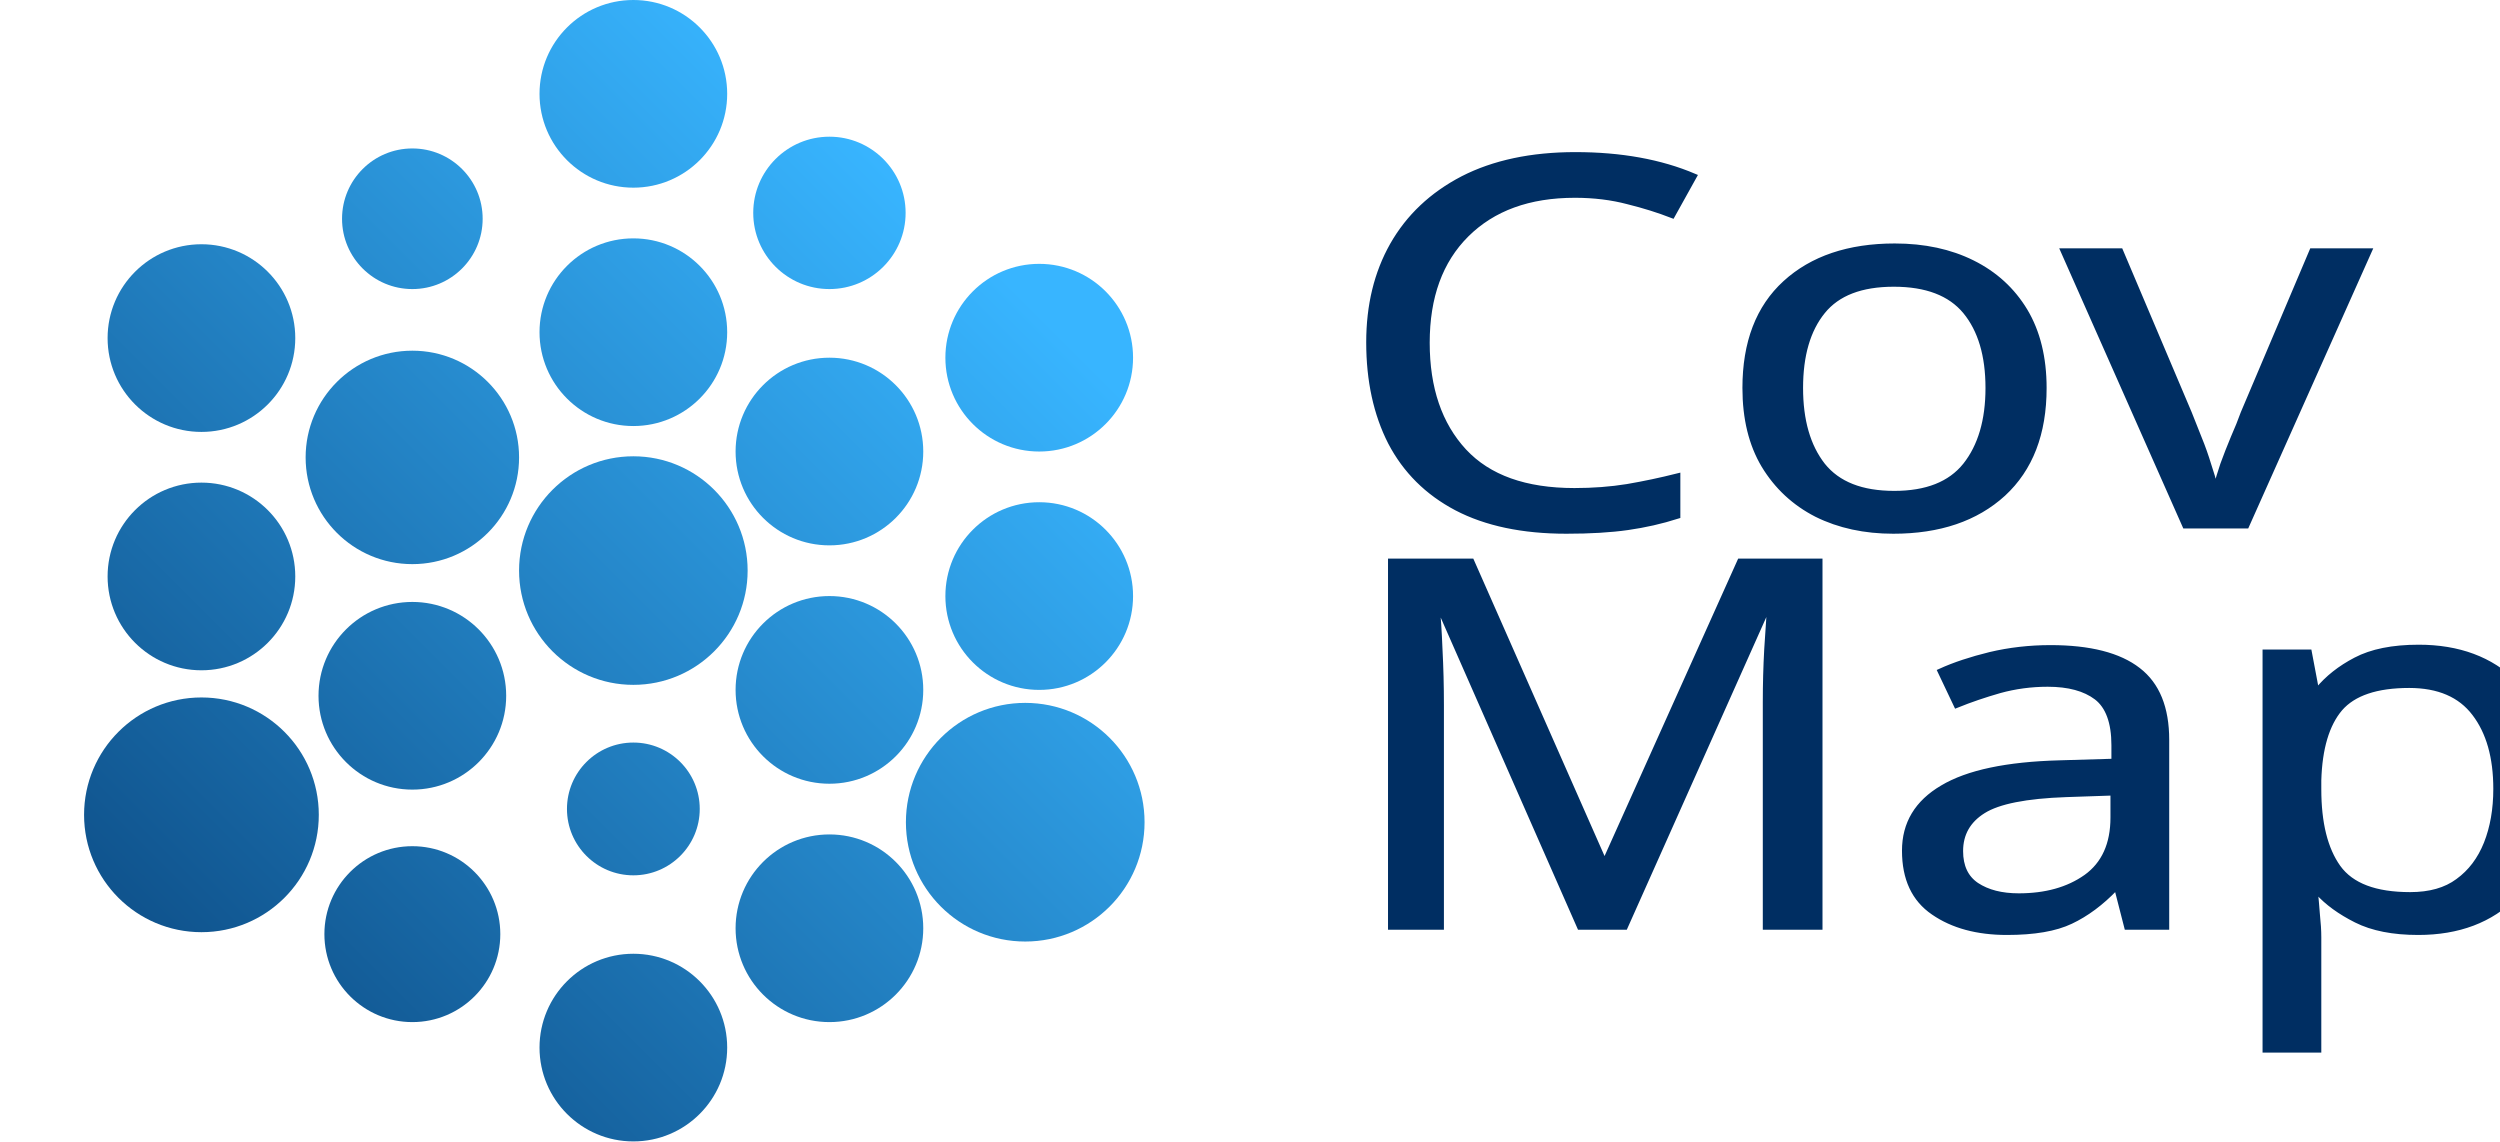
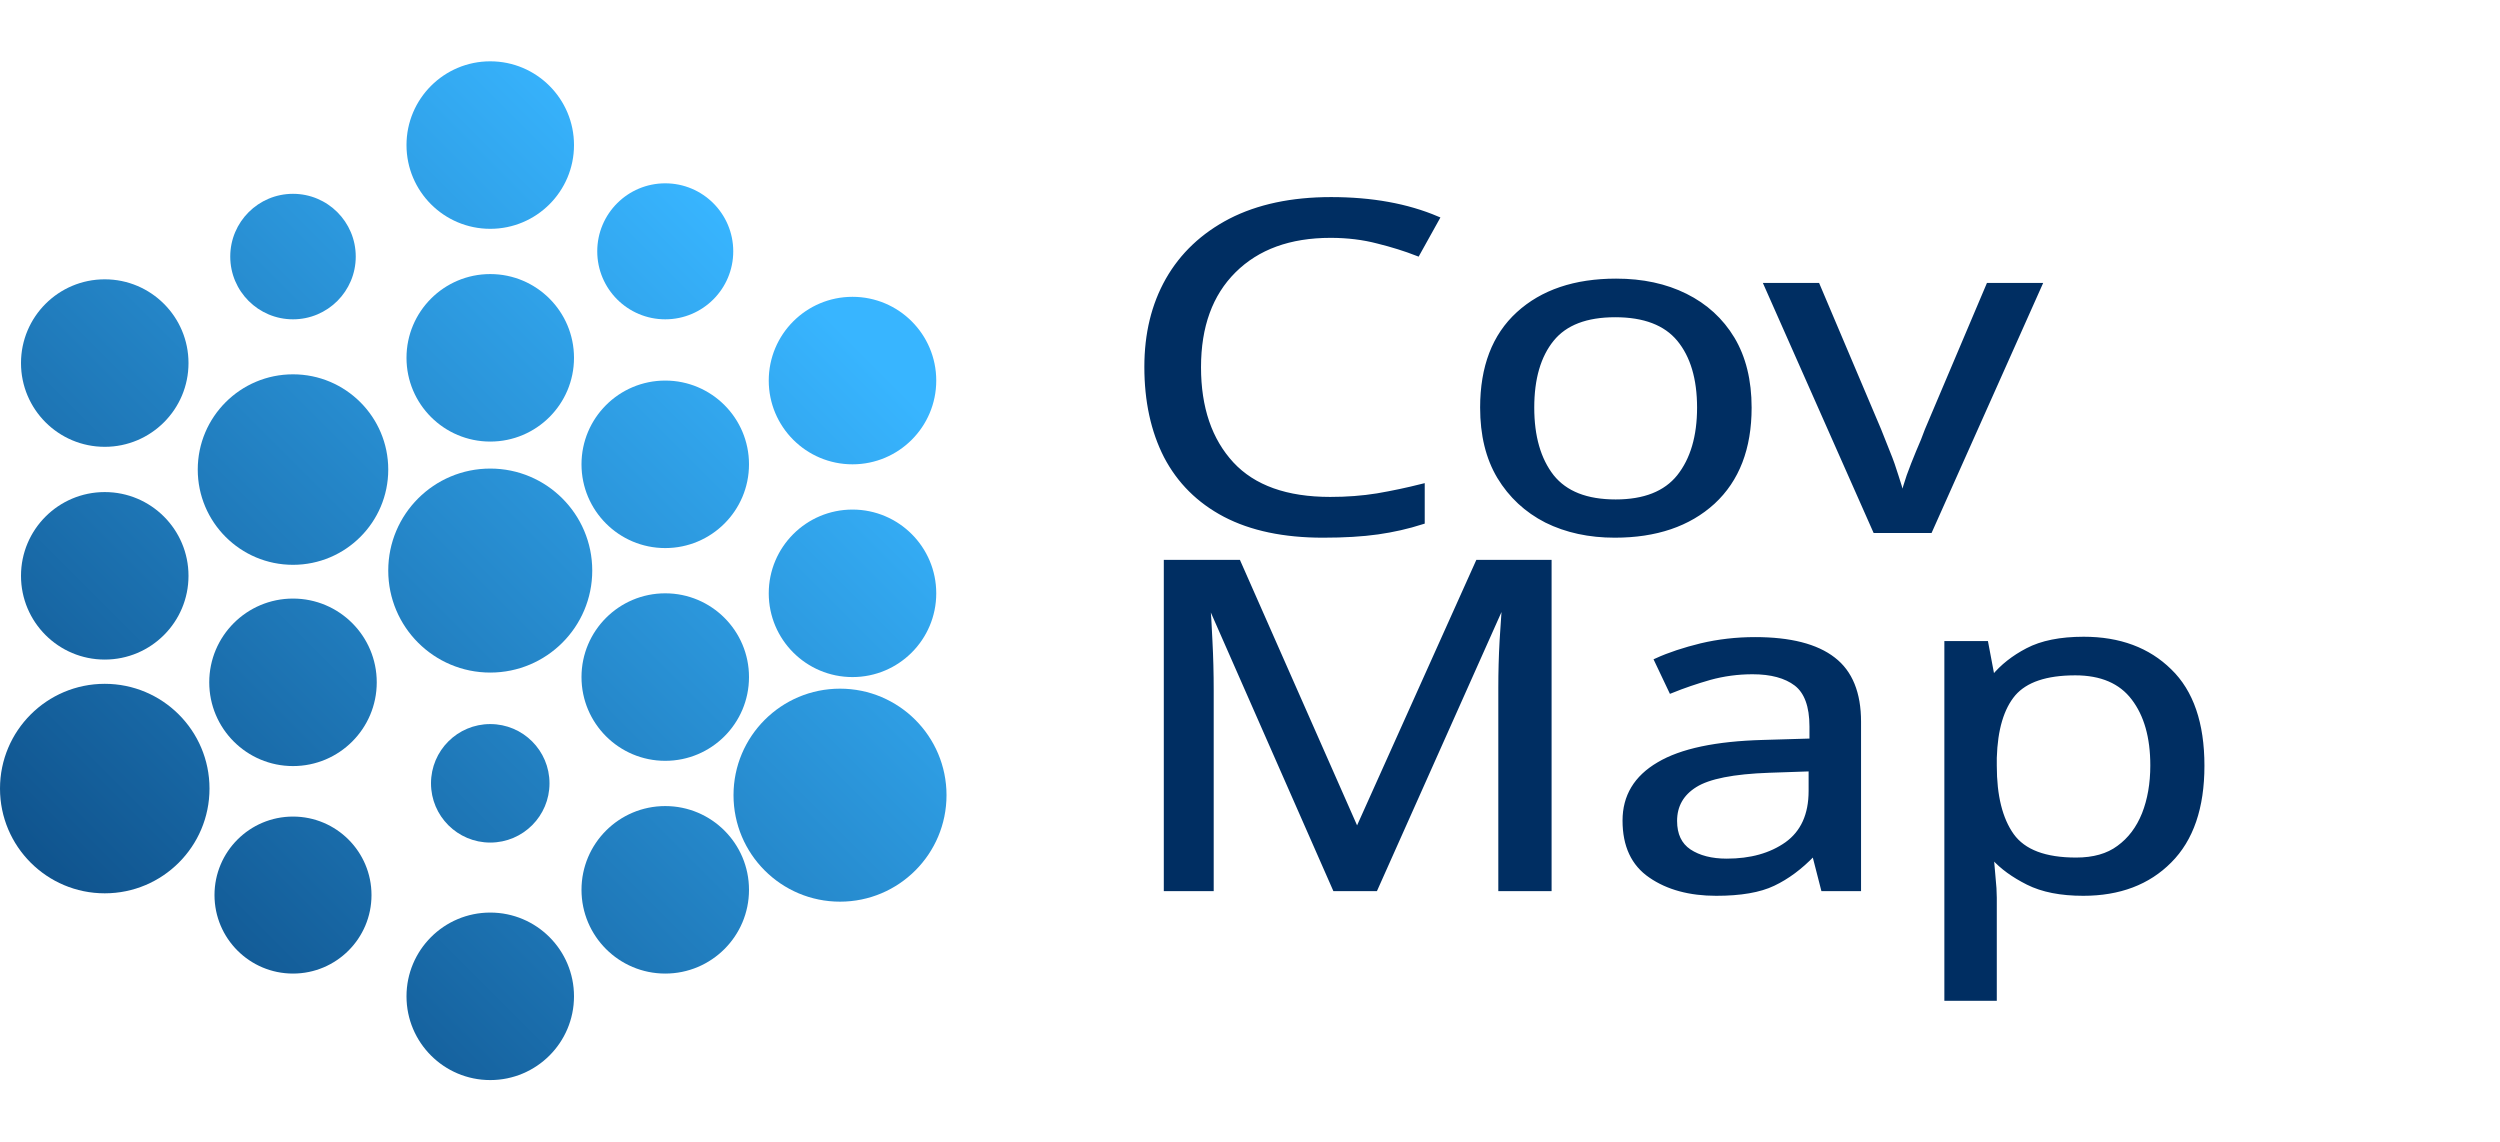
- <svg xmlns="http://www.w3.org/2000/svg" id="ewvi8zzlfqc1" height="38" viewBox="0 0 83.25 40.74" shape-rendering="geometricPrecision" text-rendering="geometricPrecision" version="1.1" width="83.25">
+ <svg xmlns="http://www.w3.org/2000/svg" id="ewvi8zzlfqc1" height="38" viewBox="0 0 100.0 40.74" shape-rendering="geometricPrecision" text-rendering="geometricPrecision" version="1.1" width="83.25">
  <style id="style2">#ewvi8zzlfqc49_ts {animation: ewvi8zzlfqc49_ts__ts 6000ms linear infinite normal forwards}@keyframes ewvi8zzlfqc49_ts__ts { 0% {transform: translate(19.61px,37.4px) scale(1,1);animation-timing-function: cubic-bezier(0.445,0.05,0.55,0.95)} 20% {transform: translate(19.61px,37.4px) scale(0.783935,0.783935);animation-timing-function: cubic-bezier(0.445,0.05,0.55,0.95)} 45% {transform: translate(19.61px,37.4px) scale(0.946559,0.946559);animation-timing-function: cubic-bezier(0.445,0.05,0.55,0.95)} 71.667% {transform: translate(19.61px,37.4px) scale(0.703843,0.703843);animation-timing-function: cubic-bezier(0.445,0.05,0.55,0.95)} 100% {transform: translate(19.61px,37.4px) scale(1,1)} }#ewvi8zzlfqc50_ts {animation: ewvi8zzlfqc50_ts__ts 6000ms linear infinite normal forwards}@keyframes ewvi8zzlfqc50_ts__ts { 0% {transform: translate(19.61px,28.88px) scale(1,1)} 66.667% {transform: translate(19.61px,28.88px) scale(1.674378,1.674378)} 100% {transform: translate(19.61px,28.88px) scale(1,1)} }#ewvi8zzlfqc51_ts {animation: ewvi8zzlfqc51_ts__ts 6000ms linear infinite normal forwards}@keyframes ewvi8zzlfqc51_ts__ts { 0% {transform: translate(19.64px,20.37px) scale(1,1);animation-timing-function: cubic-bezier(0.445,0.05,0.55,0.95)} 50% {transform: translate(19.64px,20.37px) scale(0.546903,0.546903);animation-timing-function: cubic-bezier(0.445,0.05,0.55,0.95)} 100% {transform: translate(19.64px,20.37px) scale(1,1)} }#ewvi8zzlfqc52_ts {animation: ewvi8zzlfqc52_ts__ts 6000ms linear infinite normal forwards}@keyframes ewvi8zzlfqc52_ts__ts { 0% {transform: translate(19.61px,11.86px) scale(1,1);animation-timing-function: cubic-bezier(0.445,0.05,0.55,0.95)} 30% {transform: translate(19.61px,11.86px) scale(0.777523,0.777523);animation-timing-function: cubic-bezier(0.445,0.05,0.55,0.95)} 100% {transform: translate(19.61px,11.86px) scale(1,1)} }#ewvi8zzlfqc53_ts {animation: ewvi8zzlfqc53_ts__ts 6000ms linear infinite normal forwards}@keyframes ewvi8zzlfqc53_ts__ts { 0% {transform: translate(19.61px,3.35px) scale(1,1);animation-timing-function: cubic-bezier(0.445,0.05,0.55,0.95)} 16.667% {transform: translate(19.61px,3.35px) scale(0.758531,0.758531);animation-timing-function: cubic-bezier(0.445,0.05,0.55,0.95)} 33.333% {transform: translate(19.61px,3.35px) scale(1,1);animation-timing-function: cubic-bezier(0.445,0.05,0.55,0.95)} 75% {transform: translate(19.61px,3.35px) scale(0.516781,0.516781);animation-timing-function: cubic-bezier(0.445,0.05,0.55,0.95)} 100% {transform: translate(19.61px,3.35px) scale(1,1)} }#ewvi8zzlfqc54_ts {animation: ewvi8zzlfqc54_ts__ts 6000ms linear infinite normal forwards}@keyframes ewvi8zzlfqc54_ts__ts { 0% {transform: translate(11.72px,33.28px) scale(1,1);animation-timing-function: cubic-bezier(0.445,0.05,0.55,0.95)} 61.667% {transform: translate(11.72px,33.28px) scale(1.419122,1.419122);animation-timing-function: cubic-bezier(0.445,0.05,0.55,0.95)} 100% {transform: translate(11.72px,33.28px) scale(1,1)} }#ewvi8zzlfqc55_ts {animation: ewvi8zzlfqc55_ts__ts 6000ms linear infinite normal forwards}@keyframes ewvi8zzlfqc55_ts__ts { 0% {transform: translate(11.72px,24.84px) scale(1,1);animation-timing-function: cubic-bezier(0.445,0.05,0.55,0.95)} 46.667% {transform: translate(11.72px,24.84px) scale(0.534644,0.534644);animation-timing-function: cubic-bezier(0.445,0.05,0.55,0.95)} 100% {transform: translate(11.72px,24.84px) scale(1,1)} }#ewvi8zzlfqc56_ts {animation: ewvi8zzlfqc56_ts__ts 6000ms linear infinite normal forwards}@keyframes ewvi8zzlfqc56_ts__ts { 0% {transform: translate(11.72px,16.33px) scale(1,1);animation-timing-function: cubic-bezier(0.445,0.05,0.55,0.95)} 50% {transform: translate(11.72px,16.33px) scale(0.653326,0.653326);animation-timing-function: cubic-bezier(0.445,0.05,0.55,0.95)} 100% {transform: translate(11.72px,16.33px) scale(1,1)} }#ewvi8zzlfqc57_ts {animation: ewvi8zzlfqc57_ts__ts 6000ms linear infinite normal forwards}@keyframes ewvi8zzlfqc57_ts__ts { 0% {transform: translate(11.72px,7.6px) scale(1,1);animation-timing-function: cubic-bezier(0.445,0.05,0.55,0.95)} 25% {transform: translate(11.72px,7.6px) scale(1.29754,1.29754);animation-timing-function: cubic-bezier(0.445,0.05,0.55,0.95)} 100% {transform: translate(11.72px,7.6px) scale(1,1)} }#ewvi8zzlfqc58_ts {animation: ewvi8zzlfqc58_ts__ts 6000ms linear infinite normal forwards}@keyframes ewvi8zzlfqc58_ts__ts { 0% {transform: translate(4.19px,29.09px) scale(1,1);animation-timing-function: cubic-bezier(0.42,0,1,1)} 33.333% {transform: translate(4.19px,29.09px) scale(0.48236,0.48236);animation-timing-function: cubic-bezier(0.42,0,1,1)} 100% {transform: translate(4.19px,29.09px) scale(1,1)} }#ewvi8zzlfqc59_ts {animation: ewvi8zzlfqc59_ts__ts 6000ms linear infinite normal forwards}@keyframes ewvi8zzlfqc59_ts__ts { 0% {transform: translate(4.19px,20.58px) scale(1,1);animation-timing-function: cubic-bezier(0.445,0.05,0.55,0.95)} 38.333% {transform: translate(4.19px,20.58px) scale(1,1);animation-timing-function: cubic-bezier(0.445,0.05,0.55,0.95)} 71.667% {transform: translate(4.19px,20.58px) scale(0.836471,0.836471);animation-timing-function: cubic-bezier(0.445,0.05,0.55,0.95)} 100% {transform: translate(4.19px,20.58px) scale(1,1)} }#ewvi8zzlfqc60_ts {animation: ewvi8zzlfqc60_ts__ts 6000ms linear infinite normal forwards}@keyframes ewvi8zzlfqc60_ts__ts { 0% {transform: translate(4.19px,12.07px) scale(1,1);animation-timing-function: cubic-bezier(0.445,0.05,0.55,0.95)} 50% {transform: translate(4.19px,12.07px) scale(0.747724,0.747724);animation-timing-function: cubic-bezier(0.445,0.05,0.55,0.95)} 100% {transform: translate(4.19px,12.07px) scale(1,1)} }#ewvi8zzlfqc61_ts {animation: ewvi8zzlfqc61_ts__ts 6000ms linear infinite normal forwards}@keyframes ewvi8zzlfqc61_ts__ts { 0% {transform: translate(26.61px,33.14px) scale(1,1);animation-timing-function: cubic-bezier(0.445,0.05,0.55,0.95)} 13.333% {transform: translate(26.61px,33.14px) scale(0.805268,0.805268);animation-timing-function: cubic-bezier(0.445,0.05,0.55,0.95)} 58.333% {transform: translate(26.61px,33.14px) scale(1,1);animation-timing-function: cubic-bezier(0.445,0.05,0.55,0.95)} 83.333% {transform: translate(26.61px,33.14px) scale(0.797229,0.797229);animation-timing-function: cubic-bezier(0.445,0.05,0.55,0.95)} 100% {transform: translate(26.61px,33.14px) scale(1,1)} }#ewvi8zzlfqc62_ts {animation: ewvi8zzlfqc62_ts__ts 6000ms linear infinite normal forwards}@keyframes ewvi8zzlfqc62_ts__ts { 0% {transform: translate(26.61px,24.84px) scale(1,1);animation-timing-function: cubic-bezier(0.445,0.05,0.55,0.95)} 21.667% {transform: translate(26.61px,24.84px) scale(1,1);animation-timing-function: cubic-bezier(0.445,0.05,0.55,0.95)} 86.667% {transform: translate(26.61px,24.84px) scale(0.76735,0.76735);animation-timing-function: cubic-bezier(0.445,0.05,0.55,0.95)} 100% {transform: translate(26.61px,24.84px) scale(1,1)} }#ewvi8zzlfqc63_ts {animation: ewvi8zzlfqc63_ts__ts 6000ms linear infinite normal forwards}@keyframes ewvi8zzlfqc63_ts__ts { 0% {transform: translate(26.61px,16.33px) scale(1,1);animation-timing-function: cubic-bezier(0.445,0.05,0.55,0.95)} 43.333% {transform: translate(26.61px,16.33px) scale(1.249661,1.249661);animation-timing-function: cubic-bezier(0.445,0.05,0.55,0.95)} 98.333% {transform: translate(26.61px,16.33px) scale(1,1)} 100% {transform: translate(26.61px,16.33px) scale(1,1)} }#ewvi8zzlfqc64_ts {animation: ewvi8zzlfqc64_ts__ts 6000ms linear infinite normal forwards}@keyframes ewvi8zzlfqc64_ts__ts { 0% {transform: translate(33.60065px,29.35376px) scale(1,1);animation-timing-function: cubic-bezier(0.445,0.05,0.55,0.95)} 33.333% {transform: translate(33.60065px,29.35376px) scale(0.67995,0.67995);animation-timing-function: cubic-bezier(0.445,0.05,0.55,0.95)} 100% {transform: translate(33.60065px,29.35376px) scale(1,1)} }#ewvi8zzlfqc65_ts {animation: ewvi8zzlfqc65_ts__ts 6000ms linear infinite normal forwards}@keyframes ewvi8zzlfqc65_ts__ts { 0% {transform: translate(34.1px,21.28px) scale(1,1)} 5% {transform: translate(34.1px,21.28px) scale(1,1);animation-timing-function: cubic-bezier(0.445,0.05,0.55,0.95)} 36.667% {transform: translate(34.1px,21.28px) scale(0.74254,0.74254);animation-timing-function: cubic-bezier(0.445,0.05,0.55,0.95)} 70% {transform: translate(34.1px,21.28px) scale(1,1);animation-timing-function: cubic-bezier(0.445,0.05,0.55,0.95)} 100% {transform: translate(34.1px,21.28px) scale(1,1)} }#ewvi8zzlfqc66_ts {animation: ewvi8zzlfqc66_ts__ts 6000ms linear infinite normal forwards}@keyframes ewvi8zzlfqc66_ts__ts { 0% {transform: translate(34.1px,12.77px) scale(1,1);animation-timing-function: cubic-bezier(0.445,0.05,0.55,0.95)} 66.667% {transform: translate(34.1px,12.77px) scale(0.670034,0.670034);animation-timing-function: cubic-bezier(0.445,0.05,0.55,0.95)} 100% {transform: translate(34.1px,12.77px) scale(1,1)} }#ewvi8zzlfqc67_ts {animation: ewvi8zzlfqc67_ts__ts 6000ms linear infinite normal forwards}@keyframes ewvi8zzlfqc67_ts__ts { 0% {transform: translate(26.61px,7.6px) scale(1,1)} 50% {transform: translate(26.61px,7.6px) scale(1.494318,1.494318)} 100% {transform: translate(26.61px,7.6px) scale(1,1)} }</style>
  <defs id="defs156">
    <clipPath id="ewvi8zzlfqc2">
      <circle id="ewvi8zzlfqc3" r="3.35" transform="translate(19.61,37.4)" fill="url(#ewvi8zzlfqc3-fill)" stroke="none" stroke-width="1" cx="0" cy="0" />
    </clipPath>
    <clipPath id="ewvi8zzlfqc4">
      <circle id="ewvi8zzlfqc5" r="2.37" transform="translate(19.61,28.88)" fill="url(#ewvi8zzlfqc5-fill)" stroke="none" stroke-width="1" cx="0" cy="0" />
    </clipPath>
    <clipPath id="ewvi8zzlfqc6">
      <circle id="ewvi8zzlfqc7" r="4.08" transform="translate(19.61,20.37)" fill="url(#ewvi8zzlfqc7-fill)" stroke="none" stroke-width="1" cx="0" cy="0" />
    </clipPath>
    <clipPath id="ewvi8zzlfqc8">
      <circle id="ewvi8zzlfqc9" r="3.35" transform="translate(19.61,11.86)" fill="url(#ewvi8zzlfqc9-fill)" stroke="none" stroke-width="1" cx="0" cy="0" />
    </clipPath>
    <clipPath id="ewvi8zzlfqc10">
      <circle id="ewvi8zzlfqc11" r="3.35" transform="translate(19.61,3.35)" fill="url(#ewvi8zzlfqc11-fill)" stroke="none" stroke-width="1" cx="0" cy="0" />
    </clipPath>
    <clipPath id="ewvi8zzlfqc12">
      <circle id="ewvi8zzlfqc13" r="3.14" transform="translate(11.72,33.35)" fill="url(#ewvi8zzlfqc13-fill)" stroke="none" stroke-width="1" cx="0" cy="0" />
    </clipPath>
    <clipPath id="ewvi8zzlfqc14">
      <circle id="ewvi8zzlfqc15" r="3.35" transform="translate(11.72,24.84)" fill="url(#ewvi8zzlfqc15-fill)" stroke="none" stroke-width="1" cx="0" cy="0" />
    </clipPath>
    <clipPath id="ewvi8zzlfqc16">
      <circle id="ewvi8zzlfqc17" r="3.81" transform="translate(11.72,16.33)" fill="url(#ewvi8zzlfqc17-fill)" stroke="none" stroke-width="1" cx="0" cy="0" />
    </clipPath>
    <clipPath id="ewvi8zzlfqc18">
      <circle id="ewvi8zzlfqc19" r="2.51" transform="translate(11.72,7.81)" fill="url(#ewvi8zzlfqc19-fill)" stroke="none" stroke-width="1" cx="0" cy="0" />
    </clipPath>
    <clipPath id="ewvi8zzlfqc20">
      <circle id="ewvi8zzlfqc21" r="4.19" transform="translate(4.19,29.09)" fill="url(#ewvi8zzlfqc21-fill)" stroke="none" stroke-width="1" cx="0" cy="0" />
    </clipPath>
    <clipPath id="ewvi8zzlfqc22">
      <circle id="ewvi8zzlfqc23" r="3.35" transform="translate(4.19,20.58)" fill="url(#ewvi8zzlfqc23-fill)" stroke="none" stroke-width="1" cx="0" cy="0" />
    </clipPath>
    <clipPath id="ewvi8zzlfqc24">
      <circle id="ewvi8zzlfqc25" r="3.35" transform="translate(4.19,12.07)" fill="url(#ewvi8zzlfqc25-fill)" stroke="none" stroke-width="1" cx="0" cy="0" />
    </clipPath>
    <clipPath id="ewvi8zzlfqc26">
      <circle id="ewvi8zzlfqc27" r="3.35" transform="translate(26.61,33.14)" fill="url(#ewvi8zzlfqc27-fill)" stroke="none" stroke-width="1" cx="0" cy="0" />
    </clipPath>
    <clipPath id="ewvi8zzlfqc28">
      <circle id="ewvi8zzlfqc29" r="3.35" transform="translate(26.61,24.63)" fill="url(#ewvi8zzlfqc29-fill)" stroke="none" stroke-width="1" cx="0" cy="0" />
    </clipPath>
    <clipPath id="ewvi8zzlfqc30">
      <circle id="ewvi8zzlfqc31" r="3.35" transform="translate(26.61,16.12)" fill="url(#ewvi8zzlfqc31-fill)" stroke="none" stroke-width="1" cx="0" cy="0" />
    </clipPath>
    <clipPath id="ewvi8zzlfqc32">
      <circle id="ewvi8zzlfqc33" r="4.26" transform="translate(34.1,29.79)" fill="url(#ewvi8zzlfqc33-fill)" stroke="none" stroke-width="1" cx="0" cy="0" />
    </clipPath>
    <clipPath id="ewvi8zzlfqc34">
      <circle id="ewvi8zzlfqc35" r="3.35" transform="translate(34.1,21.28)" fill="url(#ewvi8zzlfqc35-fill)" stroke="none" stroke-width="1" cx="0" cy="0" />
    </clipPath>
    <clipPath id="ewvi8zzlfqc36">
      <circle id="ewvi8zzlfqc37" r="3.35" transform="translate(34.1,12.77)" fill="url(#ewvi8zzlfqc37-fill)" stroke="none" stroke-width="1" cx="0" cy="0" />
    </clipPath>
    <clipPath id="ewvi8zzlfqc38">
      <circle id="ewvi8zzlfqc39" r="2.72" transform="translate(26.61,7.6)" fill="url(#ewvi8zzlfqc39-fill)" stroke="none" stroke-width="1" cx="0" cy="0" />
    </clipPath>
    <linearGradient id="ewvi8zzlfqc3-fill" x1="-16.85" y1="16.84" x2="20.39" y2="-20.4" spreadMethod="pad" gradientUnits="userSpaceOnUse">
      <stop id="ewvi8zzlfqc3-fill-0" offset="0%" stop-color="rgb(0,46,98)" />
      <stop id="ewvi8zzlfqc3-fill-1" offset="100%" stop-color="rgb(56,181,255)" />
    </linearGradient>
    <linearGradient id="ewvi8zzlfqc5-fill" x1="-21.1" y1="21.11" x2="16.14" y2="-16.13" spreadMethod="pad" gradientUnits="userSpaceOnUse">
      <stop id="ewvi8zzlfqc5-fill-0" offset="0%" stop-color="rgb(0,46,98)" />
      <stop id="ewvi8zzlfqc5-fill-1" offset="100%" stop-color="rgb(56,181,255)" />
    </linearGradient>
    <linearGradient id="ewvi8zzlfqc7-fill" x1="-25.36" y1="25.36" x2="11.88" y2="-11.88" spreadMethod="pad" gradientUnits="userSpaceOnUse">
      <stop id="ewvi8zzlfqc7-fill-0" offset="0%" stop-color="rgb(0,46,98)" />
      <stop id="ewvi8zzlfqc7-fill-1" offset="100%" stop-color="rgb(56,181,255)" />
    </linearGradient>
    <linearGradient id="ewvi8zzlfqc9-fill" x1="-29.61" y1="29.62" x2="7.63" y2="-7.62" spreadMethod="pad" gradientUnits="userSpaceOnUse">
      <stop id="ewvi8zzlfqc9-fill-0" offset="0%" stop-color="rgb(0,46,98)" />
      <stop id="ewvi8zzlfqc9-fill-1" offset="100%" stop-color="rgb(56,181,255)" />
    </linearGradient>
    <linearGradient id="ewvi8zzlfqc11-fill" x1="-33.87" y1="33.87" x2="3.37" y2="-3.37" spreadMethod="pad" gradientUnits="userSpaceOnUse">
      <stop id="ewvi8zzlfqc11-fill-0" offset="0%" stop-color="rgb(0,46,98)" />
      <stop id="ewvi8zzlfqc11-fill-1" offset="100%" stop-color="rgb(56,181,255)" />
    </linearGradient>
    <linearGradient id="ewvi8zzlfqc13-fill" x1="-14.93" y1="14.93" x2="22.32" y2="-22.32" spreadMethod="pad" gradientUnits="userSpaceOnUse">
      <stop id="ewvi8zzlfqc13-fill-0" offset="0%" stop-color="rgb(0,46,98)" />
      <stop id="ewvi8zzlfqc13-fill-1" offset="100%" stop-color="rgb(56,181,255)" />
    </linearGradient>
    <linearGradient id="ewvi8zzlfqc15-fill" x1="-19.18" y1="19.18" x2="18.06" y2="-18.06" spreadMethod="pad" gradientUnits="userSpaceOnUse">
      <stop id="ewvi8zzlfqc15-fill-0" offset="0%" stop-color="rgb(0,46,98)" />
      <stop id="ewvi8zzlfqc15-fill-1" offset="100%" stop-color="rgb(56,181,255)" />
    </linearGradient>
    <linearGradient id="ewvi8zzlfqc17-fill" x1="-23.44" y1="23.43" x2="13.8" y2="-13.81" spreadMethod="pad" gradientUnits="userSpaceOnUse">
      <stop id="ewvi8zzlfqc17-fill-0" offset="0%" stop-color="rgb(0,46,98)" />
      <stop id="ewvi8zzlfqc17-fill-1" offset="100%" stop-color="rgb(56,181,255)" />
    </linearGradient>
    <linearGradient id="ewvi8zzlfqc19-fill" x1="-27.69" y1="27.7" x2="9.55" y2="-9.54" spreadMethod="pad" gradientUnits="userSpaceOnUse">
      <stop id="ewvi8zzlfqc19-fill-0" offset="0%" stop-color="rgb(0,46,98)" />
      <stop id="ewvi8zzlfqc19-fill-1" offset="100%" stop-color="rgb(56,181,255)" />
    </linearGradient>
    <linearGradient id="ewvi8zzlfqc21-fill" x1="-13.29" y1="13.29" x2="23.95" y2="-23.95" spreadMethod="pad" gradientUnits="userSpaceOnUse">
      <stop id="ewvi8zzlfqc21-fill-0" offset="0%" stop-color="rgb(0,46,98)" />
      <stop id="ewvi8zzlfqc21-fill-1" offset="100%" stop-color="rgb(56,181,255)" />
    </linearGradient>
    <linearGradient id="ewvi8zzlfqc23-fill" x1="-17.55" y1="17.54" x2="19.69" y2="-19.7" spreadMethod="pad" gradientUnits="userSpaceOnUse">
      <stop id="ewvi8zzlfqc23-fill-0" offset="0%" stop-color="rgb(0,46,98)" />
      <stop id="ewvi8zzlfqc23-fill-1" offset="100%" stop-color="rgb(56,181,255)" />
    </linearGradient>
    <linearGradient id="ewvi8zzlfqc25-fill" x1="-21.8" y1="21.8" x2="15.44" y2="-15.44" spreadMethod="pad" gradientUnits="userSpaceOnUse">
      <stop id="ewvi8zzlfqc25-fill-0" offset="0%" stop-color="rgb(0,46,98)" />
      <stop id="ewvi8zzlfqc25-fill-1" offset="100%" stop-color="rgb(56,181,255)" />
    </linearGradient>
    <linearGradient id="ewvi8zzlfqc27-fill" x1="-22.48" y1="22.47" x2="14.76" y2="-14.77" spreadMethod="pad" gradientUnits="userSpaceOnUse">
      <stop id="ewvi8zzlfqc27-fill-0" offset="0%" stop-color="rgb(0,46,98)" />
      <stop id="ewvi8zzlfqc27-fill-1" offset="100%" stop-color="rgb(56,181,255)" />
    </linearGradient>
    <linearGradient id="ewvi8zzlfqc29-fill" x1="-26.73" y1="26.73" x2="10.51" y2="-10.51" spreadMethod="pad" gradientUnits="userSpaceOnUse">
      <stop id="ewvi8zzlfqc29-fill-0" offset="0%" stop-color="rgb(0,46,98)" />
      <stop id="ewvi8zzlfqc29-fill-1" offset="100%" stop-color="rgb(56,181,255)" />
    </linearGradient>
    <linearGradient id="ewvi8zzlfqc31-fill" x1="-30.99" y1="30.98" x2="6.25" y2="-6.26" spreadMethod="pad" gradientUnits="userSpaceOnUse">
      <stop id="ewvi8zzlfqc31-fill-0" offset="0%" stop-color="rgb(0,46,98)" />
      <stop id="ewvi8zzlfqc31-fill-1" offset="100%" stop-color="rgb(56,181,255)" />
    </linearGradient>
    <linearGradient id="ewvi8zzlfqc33-fill" x1="-27.9" y1="27.9" x2="9.34" y2="-9.35" spreadMethod="pad" gradientUnits="userSpaceOnUse">
      <stop id="ewvi8zzlfqc33-fill-0" offset="0%" stop-color="rgb(0,46,98)" />
      <stop id="ewvi8zzlfqc33-fill-1" offset="100%" stop-color="rgb(56,181,255)" />
    </linearGradient>
    <linearGradient id="ewvi8zzlfqc35-fill" x1="-32.15" y1="32.15" x2="5.09" y2="-5.09" spreadMethod="pad" gradientUnits="userSpaceOnUse">
      <stop id="ewvi8zzlfqc35-fill-0" offset="0%" stop-color="rgb(0,46,98)" />
      <stop id="ewvi8zzlfqc35-fill-1" offset="100%" stop-color="rgb(56,181,255)" />
    </linearGradient>
    <linearGradient id="ewvi8zzlfqc37-fill" x1="-36.41" y1="36.4" x2="0.83" y2="-0.84" spreadMethod="pad" gradientUnits="userSpaceOnUse">
      <stop id="ewvi8zzlfqc37-fill-0" offset="0%" stop-color="rgb(0,46,98)" />
      <stop id="ewvi8zzlfqc37-fill-1" offset="100%" stop-color="rgb(56,181,255)" />
    </linearGradient>
    <linearGradient id="ewvi8zzlfqc39-fill" x1="-35.25" y1="35.25" x2="2" y2="-1.99" spreadMethod="pad" gradientUnits="userSpaceOnUse">
      <stop id="ewvi8zzlfqc39-fill-0" offset="0%" stop-color="rgb(0,46,98)" />
      <stop id="ewvi8zzlfqc39-fill-1" offset="100%" stop-color="rgb(56,181,255)" />
    </linearGradient>
    <linearGradient id="ewvi8zzlfqc49-fill" x1="-16.85" y1="16.84" x2="20.39" y2="-20.4" spreadMethod="pad" gradientUnits="userSpaceOnUse">
      <stop id="ewvi8zzlfqc49-fill-0" offset="0%" stop-color="rgb(0,46,98)" />
      <stop id="ewvi8zzlfqc49-fill-1" offset="100%" stop-color="rgb(56,181,255)" />
    </linearGradient>
    <linearGradient id="ewvi8zzlfqc50-fill" x1="-21.1" y1="21.11" x2="16.14" y2="-16.13" spreadMethod="pad" gradientUnits="userSpaceOnUse">
      <stop id="ewvi8zzlfqc50-fill-0" offset="0%" stop-color="rgb(0,46,98)" />
      <stop id="ewvi8zzlfqc50-fill-1" offset="100%" stop-color="rgb(56,181,255)" />
    </linearGradient>
    <linearGradient id="ewvi8zzlfqc51-fill" x1="-25.36" y1="25.36" x2="11.88" y2="-11.88" spreadMethod="pad" gradientUnits="userSpaceOnUse">
      <stop id="ewvi8zzlfqc51-fill-0" offset="0%" stop-color="rgb(0,46,98)" />
      <stop id="ewvi8zzlfqc51-fill-1" offset="100%" stop-color="rgb(56,181,255)" />
    </linearGradient>
    <linearGradient id="ewvi8zzlfqc52-fill" x1="-29.61" y1="29.62" x2="7.63" y2="-7.62" spreadMethod="pad" gradientUnits="userSpaceOnUse">
      <stop id="ewvi8zzlfqc52-fill-0" offset="0%" stop-color="rgb(0,46,98)" />
      <stop id="ewvi8zzlfqc52-fill-1" offset="100%" stop-color="rgb(56,181,255)" />
    </linearGradient>
    <linearGradient id="ewvi8zzlfqc53-fill" x1="-33.87" y1="33.87" x2="3.37" y2="-3.37" spreadMethod="pad" gradientUnits="userSpaceOnUse">
      <stop id="ewvi8zzlfqc53-fill-0" offset="0%" stop-color="rgb(0,46,98)" />
      <stop id="ewvi8zzlfqc53-fill-1" offset="100%" stop-color="rgb(56,181,255)" />
    </linearGradient>
    <linearGradient id="ewvi8zzlfqc54-fill" x1="-14.93" y1="14.93" x2="22.32" y2="-22.32" spreadMethod="pad" gradientUnits="userSpaceOnUse">
      <stop id="ewvi8zzlfqc54-fill-0" offset="0%" stop-color="rgb(0,46,98)" />
      <stop id="ewvi8zzlfqc54-fill-1" offset="100%" stop-color="rgb(56,181,255)" />
    </linearGradient>
    <linearGradient id="ewvi8zzlfqc55-fill" x1="-19.18" y1="19.18" x2="18.06" y2="-18.06" spreadMethod="pad" gradientUnits="userSpaceOnUse">
      <stop id="ewvi8zzlfqc55-fill-0" offset="0%" stop-color="rgb(0,46,98)" />
      <stop id="ewvi8zzlfqc55-fill-1" offset="100%" stop-color="rgb(56,181,255)" />
    </linearGradient>
    <linearGradient id="ewvi8zzlfqc56-fill" x1="-23.44" y1="23.43" x2="13.8" y2="-13.81" spreadMethod="pad" gradientUnits="userSpaceOnUse">
      <stop id="ewvi8zzlfqc56-fill-0" offset="0%" stop-color="rgb(0,46,98)" />
      <stop id="ewvi8zzlfqc56-fill-1" offset="100%" stop-color="rgb(56,181,255)" />
    </linearGradient>
    <linearGradient id="ewvi8zzlfqc57-fill" x1="-27.69" y1="27.7" x2="9.55" y2="-9.54" spreadMethod="pad" gradientUnits="userSpaceOnUse">
      <stop id="ewvi8zzlfqc57-fill-0" offset="0%" stop-color="rgb(0,46,98)" />
      <stop id="ewvi8zzlfqc57-fill-1" offset="100%" stop-color="rgb(56,181,255)" />
    </linearGradient>
    <linearGradient id="ewvi8zzlfqc58-fill" x1="-13.29" y1="13.29" x2="23.95" y2="-23.95" spreadMethod="pad" gradientUnits="userSpaceOnUse">
      <stop id="ewvi8zzlfqc58-fill-0" offset="0%" stop-color="rgb(0,46,98)" />
      <stop id="ewvi8zzlfqc58-fill-1" offset="100%" stop-color="rgb(56,181,255)" />
    </linearGradient>
    <linearGradient id="ewvi8zzlfqc59-fill" x1="-17.55" y1="17.54" x2="19.69" y2="-19.7" spreadMethod="pad" gradientUnits="userSpaceOnUse">
      <stop id="ewvi8zzlfqc59-fill-0" offset="0%" stop-color="rgb(0,46,98)" />
      <stop id="ewvi8zzlfqc59-fill-1" offset="100%" stop-color="rgb(56,181,255)" />
    </linearGradient>
    <linearGradient id="ewvi8zzlfqc60-fill" x1="-21.8" y1="21.8" x2="15.44" y2="-15.44" spreadMethod="pad" gradientUnits="userSpaceOnUse">
      <stop id="ewvi8zzlfqc60-fill-0" offset="0%" stop-color="rgb(0,46,98)" />
      <stop id="ewvi8zzlfqc60-fill-1" offset="100%" stop-color="rgb(56,181,255)" />
    </linearGradient>
    <linearGradient id="ewvi8zzlfqc61-fill" x1="-22.48" y1="22.47" x2="14.76" y2="-14.77" spreadMethod="pad" gradientUnits="userSpaceOnUse">
      <stop id="ewvi8zzlfqc61-fill-0" offset="0%" stop-color="rgb(0,46,98)" />
      <stop id="ewvi8zzlfqc61-fill-1" offset="100%" stop-color="rgb(56,181,255)" />
    </linearGradient>
    <linearGradient id="ewvi8zzlfqc62-fill" x1="-26.73" y1="26.73" x2="10.51" y2="-10.51" spreadMethod="pad" gradientUnits="userSpaceOnUse">
      <stop id="ewvi8zzlfqc62-fill-0" offset="0%" stop-color="rgb(0,46,98)" />
      <stop id="ewvi8zzlfqc62-fill-1" offset="100%" stop-color="rgb(56,181,255)" />
    </linearGradient>
    <linearGradient id="ewvi8zzlfqc63-fill" x1="-30.99" y1="30.98" x2="6.25" y2="-6.26" spreadMethod="pad" gradientUnits="userSpaceOnUse">
      <stop id="ewvi8zzlfqc63-fill-0" offset="0%" stop-color="rgb(0,46,98)" />
      <stop id="ewvi8zzlfqc63-fill-1" offset="100%" stop-color="rgb(56,181,255)" />
    </linearGradient>
    <linearGradient id="ewvi8zzlfqc64-fill" x1="-27.9" y1="27.9" x2="9.34" y2="-9.35" spreadMethod="pad" gradientUnits="userSpaceOnUse">
      <stop id="ewvi8zzlfqc64-fill-0" offset="0%" stop-color="rgb(0,46,98)" />
      <stop id="ewvi8zzlfqc64-fill-1" offset="100%" stop-color="rgb(56,181,255)" />
    </linearGradient>
    <linearGradient id="ewvi8zzlfqc65-fill" x1="-32.15" y1="32.15" x2="5.09" y2="-5.09" spreadMethod="pad" gradientUnits="userSpaceOnUse">
      <stop id="ewvi8zzlfqc65-fill-0" offset="0%" stop-color="rgb(0,46,98)" />
      <stop id="ewvi8zzlfqc65-fill-1" offset="100%" stop-color="rgb(56,181,255)" />
    </linearGradient>
    <linearGradient id="ewvi8zzlfqc66-fill" x1="-36.41" y1="36.4" x2="0.83" y2="-0.84" spreadMethod="pad" gradientUnits="userSpaceOnUse">
      <stop id="ewvi8zzlfqc66-fill-0" offset="0%" stop-color="rgb(0,46,98)" />
      <stop id="ewvi8zzlfqc66-fill-1" offset="100%" stop-color="rgb(56,181,255)" />
    </linearGradient>
    <linearGradient id="ewvi8zzlfqc67-fill" x1="-35.25" y1="35.25" x2="2" y2="-1.99" spreadMethod="pad" gradientUnits="userSpaceOnUse">
      <stop id="ewvi8zzlfqc67-fill-0" offset="0%" stop-color="rgb(0,46,98)" />
      <stop id="ewvi8zzlfqc67-fill-1" offset="100%" stop-color="rgb(56,181,255)" />
    </linearGradient>
  </defs>
  <g id="ewvi8zzlfqc49_ts" transform="translate(19.61,37.4)">
    <circle id="ewvi8zzlfqc49" r="3.35" fill="url(#ewvi8zzlfqc49-fill)" stroke="none" stroke-width="1" cx="0" cy="0" />
  </g>
  <g id="ewvi8zzlfqc50_ts" transform="translate(19.61,28.88)">
    <circle id="ewvi8zzlfqc50" r="2.37" fill="url(#ewvi8zzlfqc50-fill)" stroke="none" stroke-width="1" cx="0" cy="0" />
  </g>
  <g id="ewvi8zzlfqc51_ts" transform="translate(19.64,20.37)">
    <circle id="ewvi8zzlfqc51" r="4.08" transform="translate(-0.03)" fill="url(#ewvi8zzlfqc51-fill)" stroke="none" stroke-width="1" cx="0" cy="0" />
  </g>
  <g id="ewvi8zzlfqc52_ts" transform="translate(19.61,11.86)">
    <circle id="ewvi8zzlfqc52" r="3.35" fill="url(#ewvi8zzlfqc52-fill)" stroke="none" stroke-width="1" cx="0" cy="0" />
  </g>
  <g id="ewvi8zzlfqc53_ts" transform="translate(19.61,3.35)">
    <circle id="ewvi8zzlfqc53" r="3.35" fill="url(#ewvi8zzlfqc53-fill)" stroke="none" stroke-width="1" cx="0" cy="0" />
  </g>
  <g id="ewvi8zzlfqc54_ts" transform="translate(11.72,33.28)">
    <circle id="ewvi8zzlfqc54" r="3.14" transform="translate(0,0.07)" fill="url(#ewvi8zzlfqc54-fill)" stroke="none" stroke-width="1" cx="0" cy="0" />
  </g>
  <g id="ewvi8zzlfqc55_ts" transform="translate(11.72,24.84)">
    <circle id="ewvi8zzlfqc55" r="3.35" fill="url(#ewvi8zzlfqc55-fill)" stroke="none" stroke-width="1" cx="0" cy="0" />
  </g>
  <g id="ewvi8zzlfqc56_ts" transform="translate(11.72,16.33)">
    <circle id="ewvi8zzlfqc56" r="3.81" fill="url(#ewvi8zzlfqc56-fill)" stroke="none" stroke-width="1" cx="0" cy="0" />
  </g>
  <g id="ewvi8zzlfqc57_ts" transform="translate(11.72,7.6)">
    <circle id="ewvi8zzlfqc57" r="2.51" transform="translate(0,0.21)" fill="url(#ewvi8zzlfqc57-fill)" stroke="none" stroke-width="1" cx="0" cy="0" />
  </g>
  <g id="ewvi8zzlfqc58_ts" transform="translate(4.19,29.09)">
    <circle id="ewvi8zzlfqc58" r="4.19" fill="url(#ewvi8zzlfqc58-fill)" stroke="none" stroke-width="1" cx="0" cy="0" />
  </g>
  <g id="ewvi8zzlfqc59_ts" transform="translate(4.19,20.58)">
    <circle id="ewvi8zzlfqc59" r="3.35" fill="url(#ewvi8zzlfqc59-fill)" stroke="none" stroke-width="1" cx="0" cy="0" />
  </g>
  <g id="ewvi8zzlfqc60_ts" transform="translate(4.19,12.07)">
    <circle id="ewvi8zzlfqc60" r="3.35" fill="url(#ewvi8zzlfqc60-fill)" stroke="none" stroke-width="1" cx="0" cy="0" />
  </g>
  <g id="ewvi8zzlfqc61_ts" transform="translate(26.61,33.14)">
    <circle id="ewvi8zzlfqc61" r="3.35" fill="url(#ewvi8zzlfqc61-fill)" stroke="none" stroke-width="1" cx="0" cy="0" />
  </g>
  <g id="ewvi8zzlfqc62_ts" transform="translate(26.61,24.84)">
    <circle id="ewvi8zzlfqc62" r="3.35" transform="translate(0,-0.21)" fill="url(#ewvi8zzlfqc62-fill)" stroke="none" stroke-width="1" cx="0" cy="0" />
  </g>
  <g id="ewvi8zzlfqc63_ts" transform="translate(26.61,16.33)">
    <circle id="ewvi8zzlfqc63" r="3.35" transform="translate(0,-0.21)" fill="url(#ewvi8zzlfqc63-fill)" stroke="none" stroke-width="1" cx="0" cy="0" />
  </g>
  <g id="ewvi8zzlfqc64_ts" transform="translate(33.60065,29.35376)">
    <circle id="ewvi8zzlfqc64" r="4.26" fill="url(#ewvi8zzlfqc64-fill)" stroke="none" stroke-width="1" cx="0" cy="0" />
  </g>
  <g id="ewvi8zzlfqc65_ts" transform="translate(34.1,21.28)">
    <circle id="ewvi8zzlfqc65" r="3.35" fill="url(#ewvi8zzlfqc65-fill)" stroke="none" stroke-width="1" cx="0" cy="0" />
  </g>
  <g id="ewvi8zzlfqc66_ts" transform="translate(34.1,12.77)">
    <circle id="ewvi8zzlfqc66" r="3.35" fill="url(#ewvi8zzlfqc66-fill)" stroke="none" stroke-width="1" cx="0" cy="0" />
  </g>
  <g id="ewvi8zzlfqc67_ts" transform="translate(26.61,7.6)">
    <circle id="ewvi8zzlfqc67" r="2.72" fill="url(#ewvi8zzlfqc67-fill)" stroke="none" stroke-width="1" cx="0" cy="0" />
  </g>
  <text id="text1028" y="11.787" x="43.779" style="font-style:normal;font-variant:normal;font-weight:normal;font-stretch:normal;font-size:42.884px;line-height:125%;font-family:'DejaVu Serif';-inkscape-font-specification:'DejaVu Serif';letter-spacing:0px;word-spacing:0px;fill:#002e62;fill-opacity:1;stroke:none;stroke-width:1.072px;stroke-linecap:butt;stroke-linejoin:miter;stroke-opacity:1" xml:space="preserve">
    <tspan style="font-style:normal;font-variant:normal;font-weight:normal;font-stretch:normal;font-family:Ubuntu;-inkscape-font-specification:Ubuntu;fill:#002e62;fill-opacity:1;stroke-width:1.072px" y="11.787" x="43.779" id="tspan1026" />
  </text>
  <text transform="scale(1.082607,0.9236965)" id="text1293" y="20.325" x="41.179" style="font-size:19.806px;line-height:78.3%;font-family:Dosis;-inkscape-font-specification:Dosis;letter-spacing:0px;word-spacing:0px;fill:#002e62;fill-opacity:1;stroke:#002e62;stroke-width:0.203;stroke-linecap:butt;stroke-linejoin:miter;stroke-miterlimit:4;stroke-dasharray:none;stroke-opacity:1" xml:space="preserve">
    <tspan style="font-size:19.806px;fill:#002e62;fill-opacity:1;stroke:#002e62;stroke-width:0.203;stroke-miterlimit:4;stroke-dasharray:none;stroke-opacity:1" y="20.325" x="41.179" id="tspan1291">Cov</tspan>
    <tspan id="tspan1295" style="font-size:19.806px;fill:#002e62;fill-opacity:1;stroke:#002e62;stroke-width:0.203;stroke-miterlimit:4;stroke-dasharray:none;stroke-opacity:1" y="35.833" x="41.179">Map</tspan>
  </text>
</svg>
